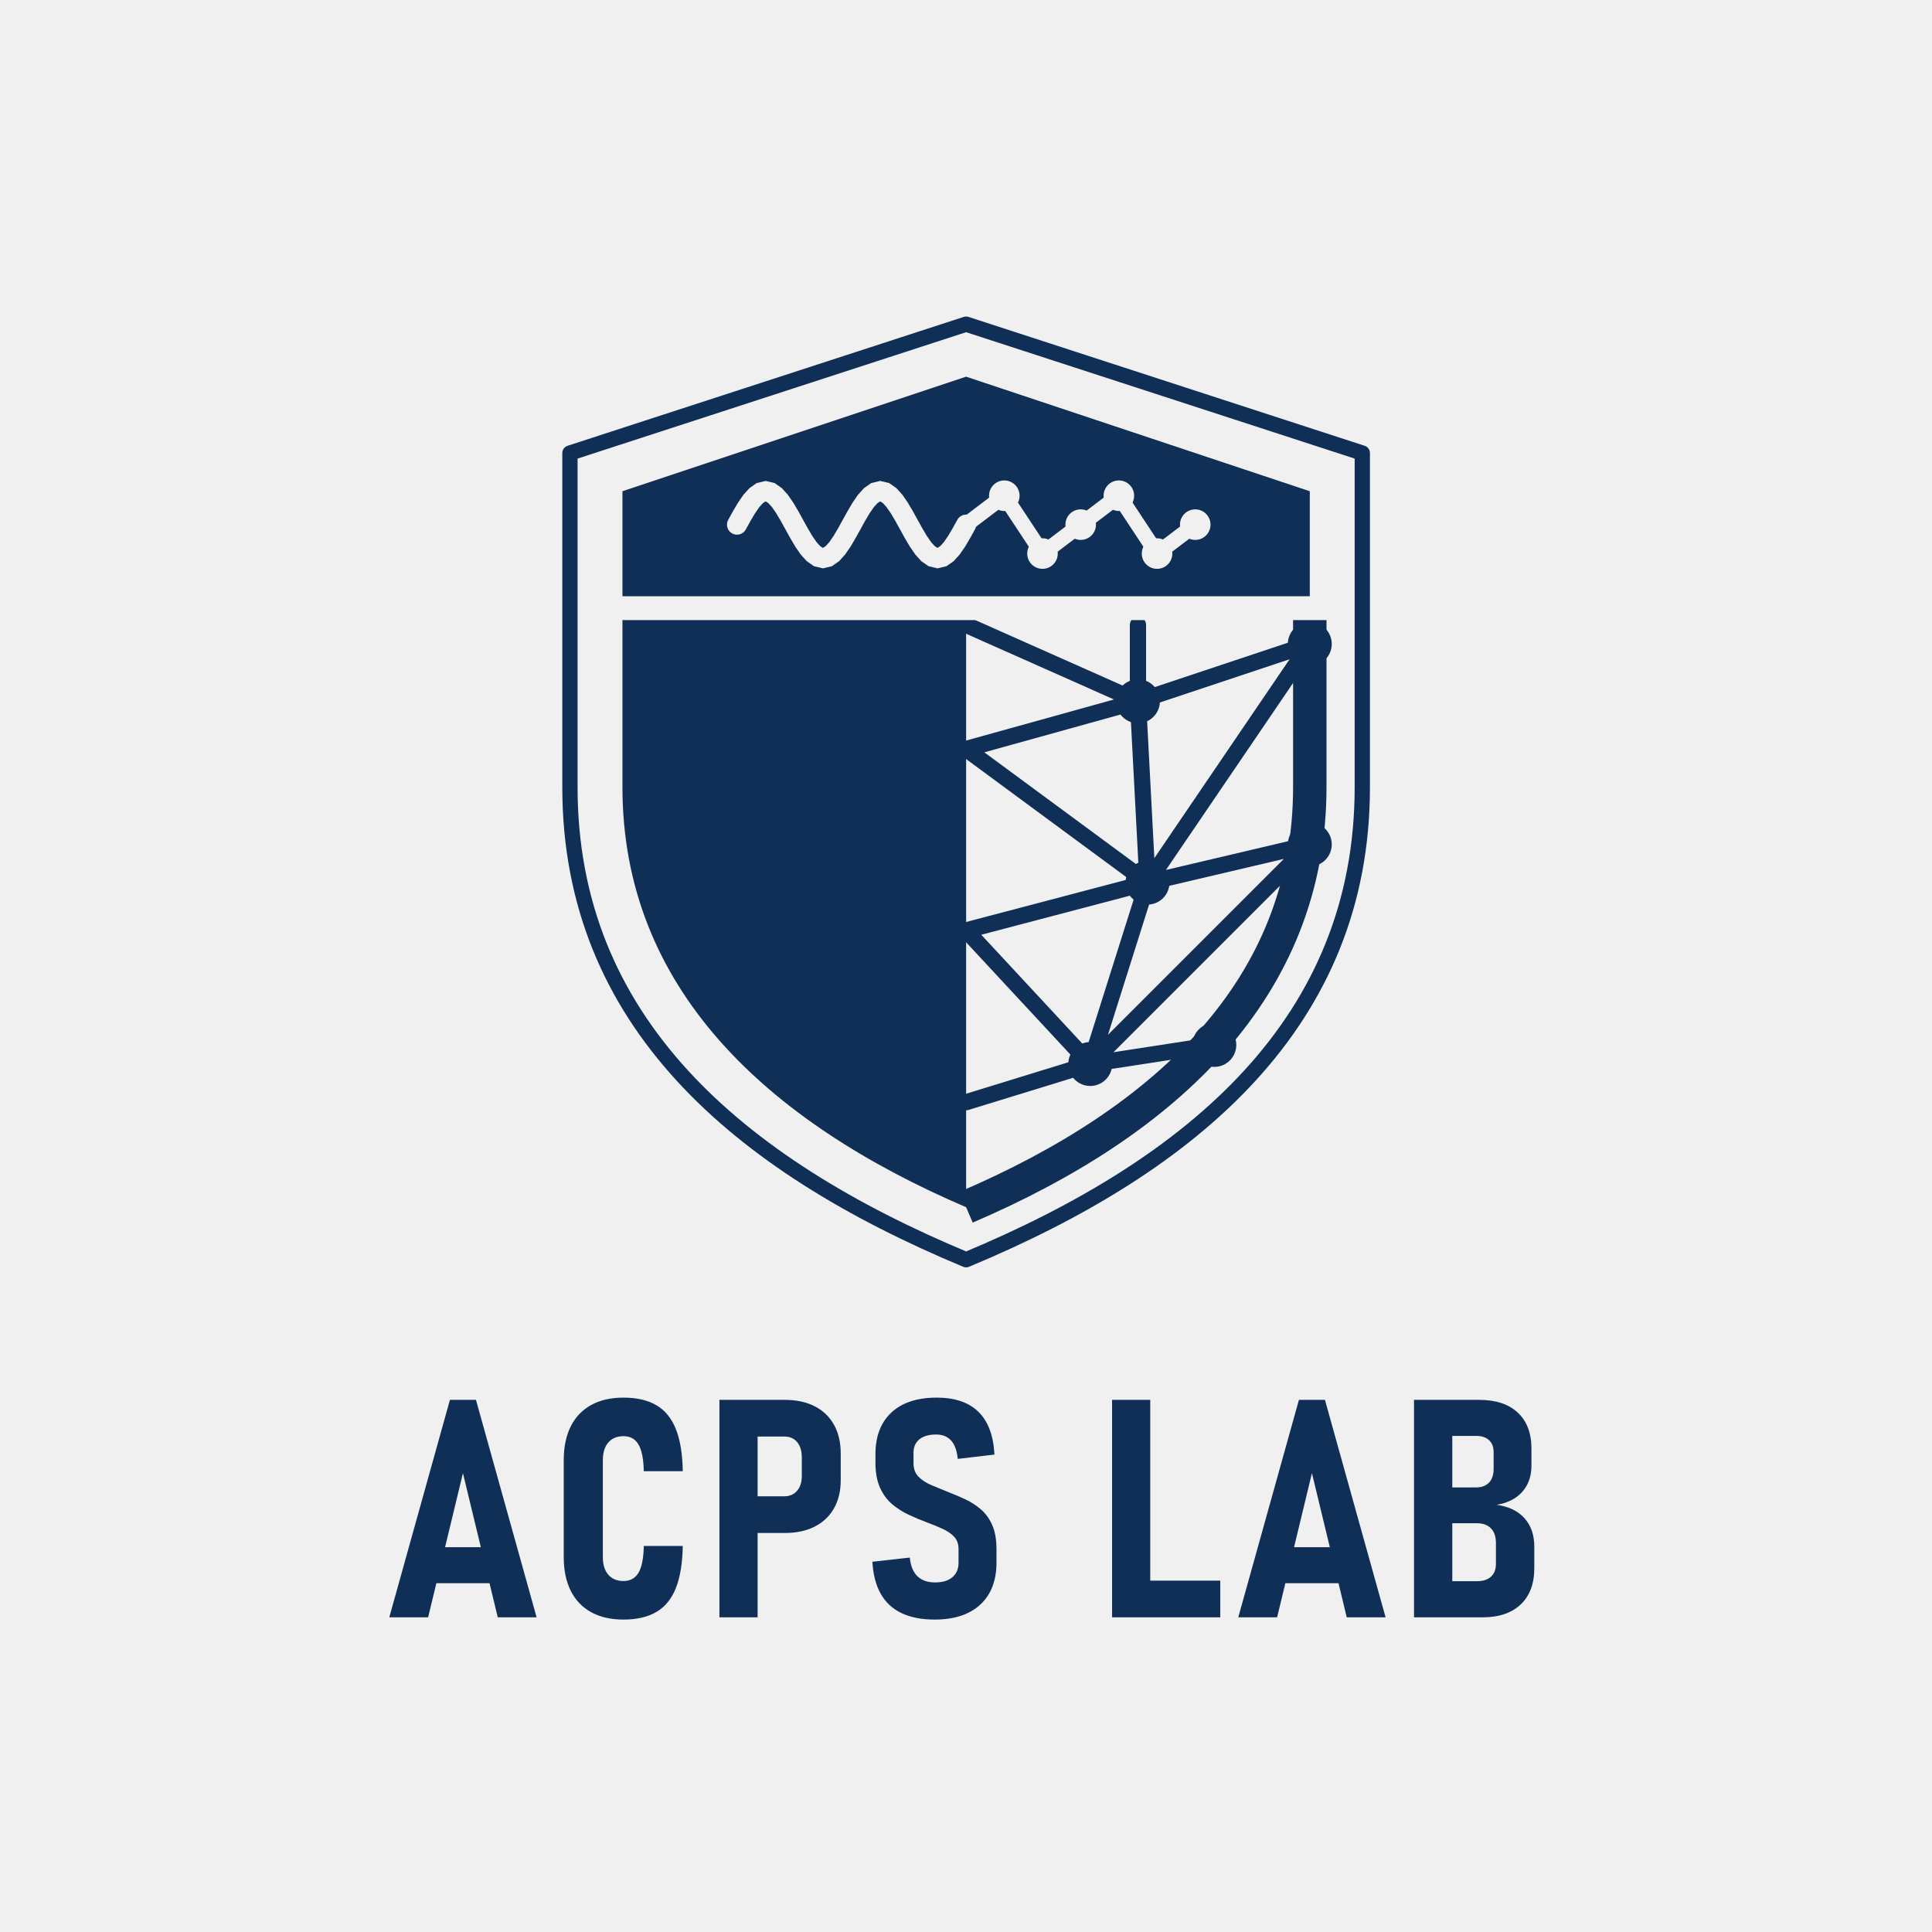
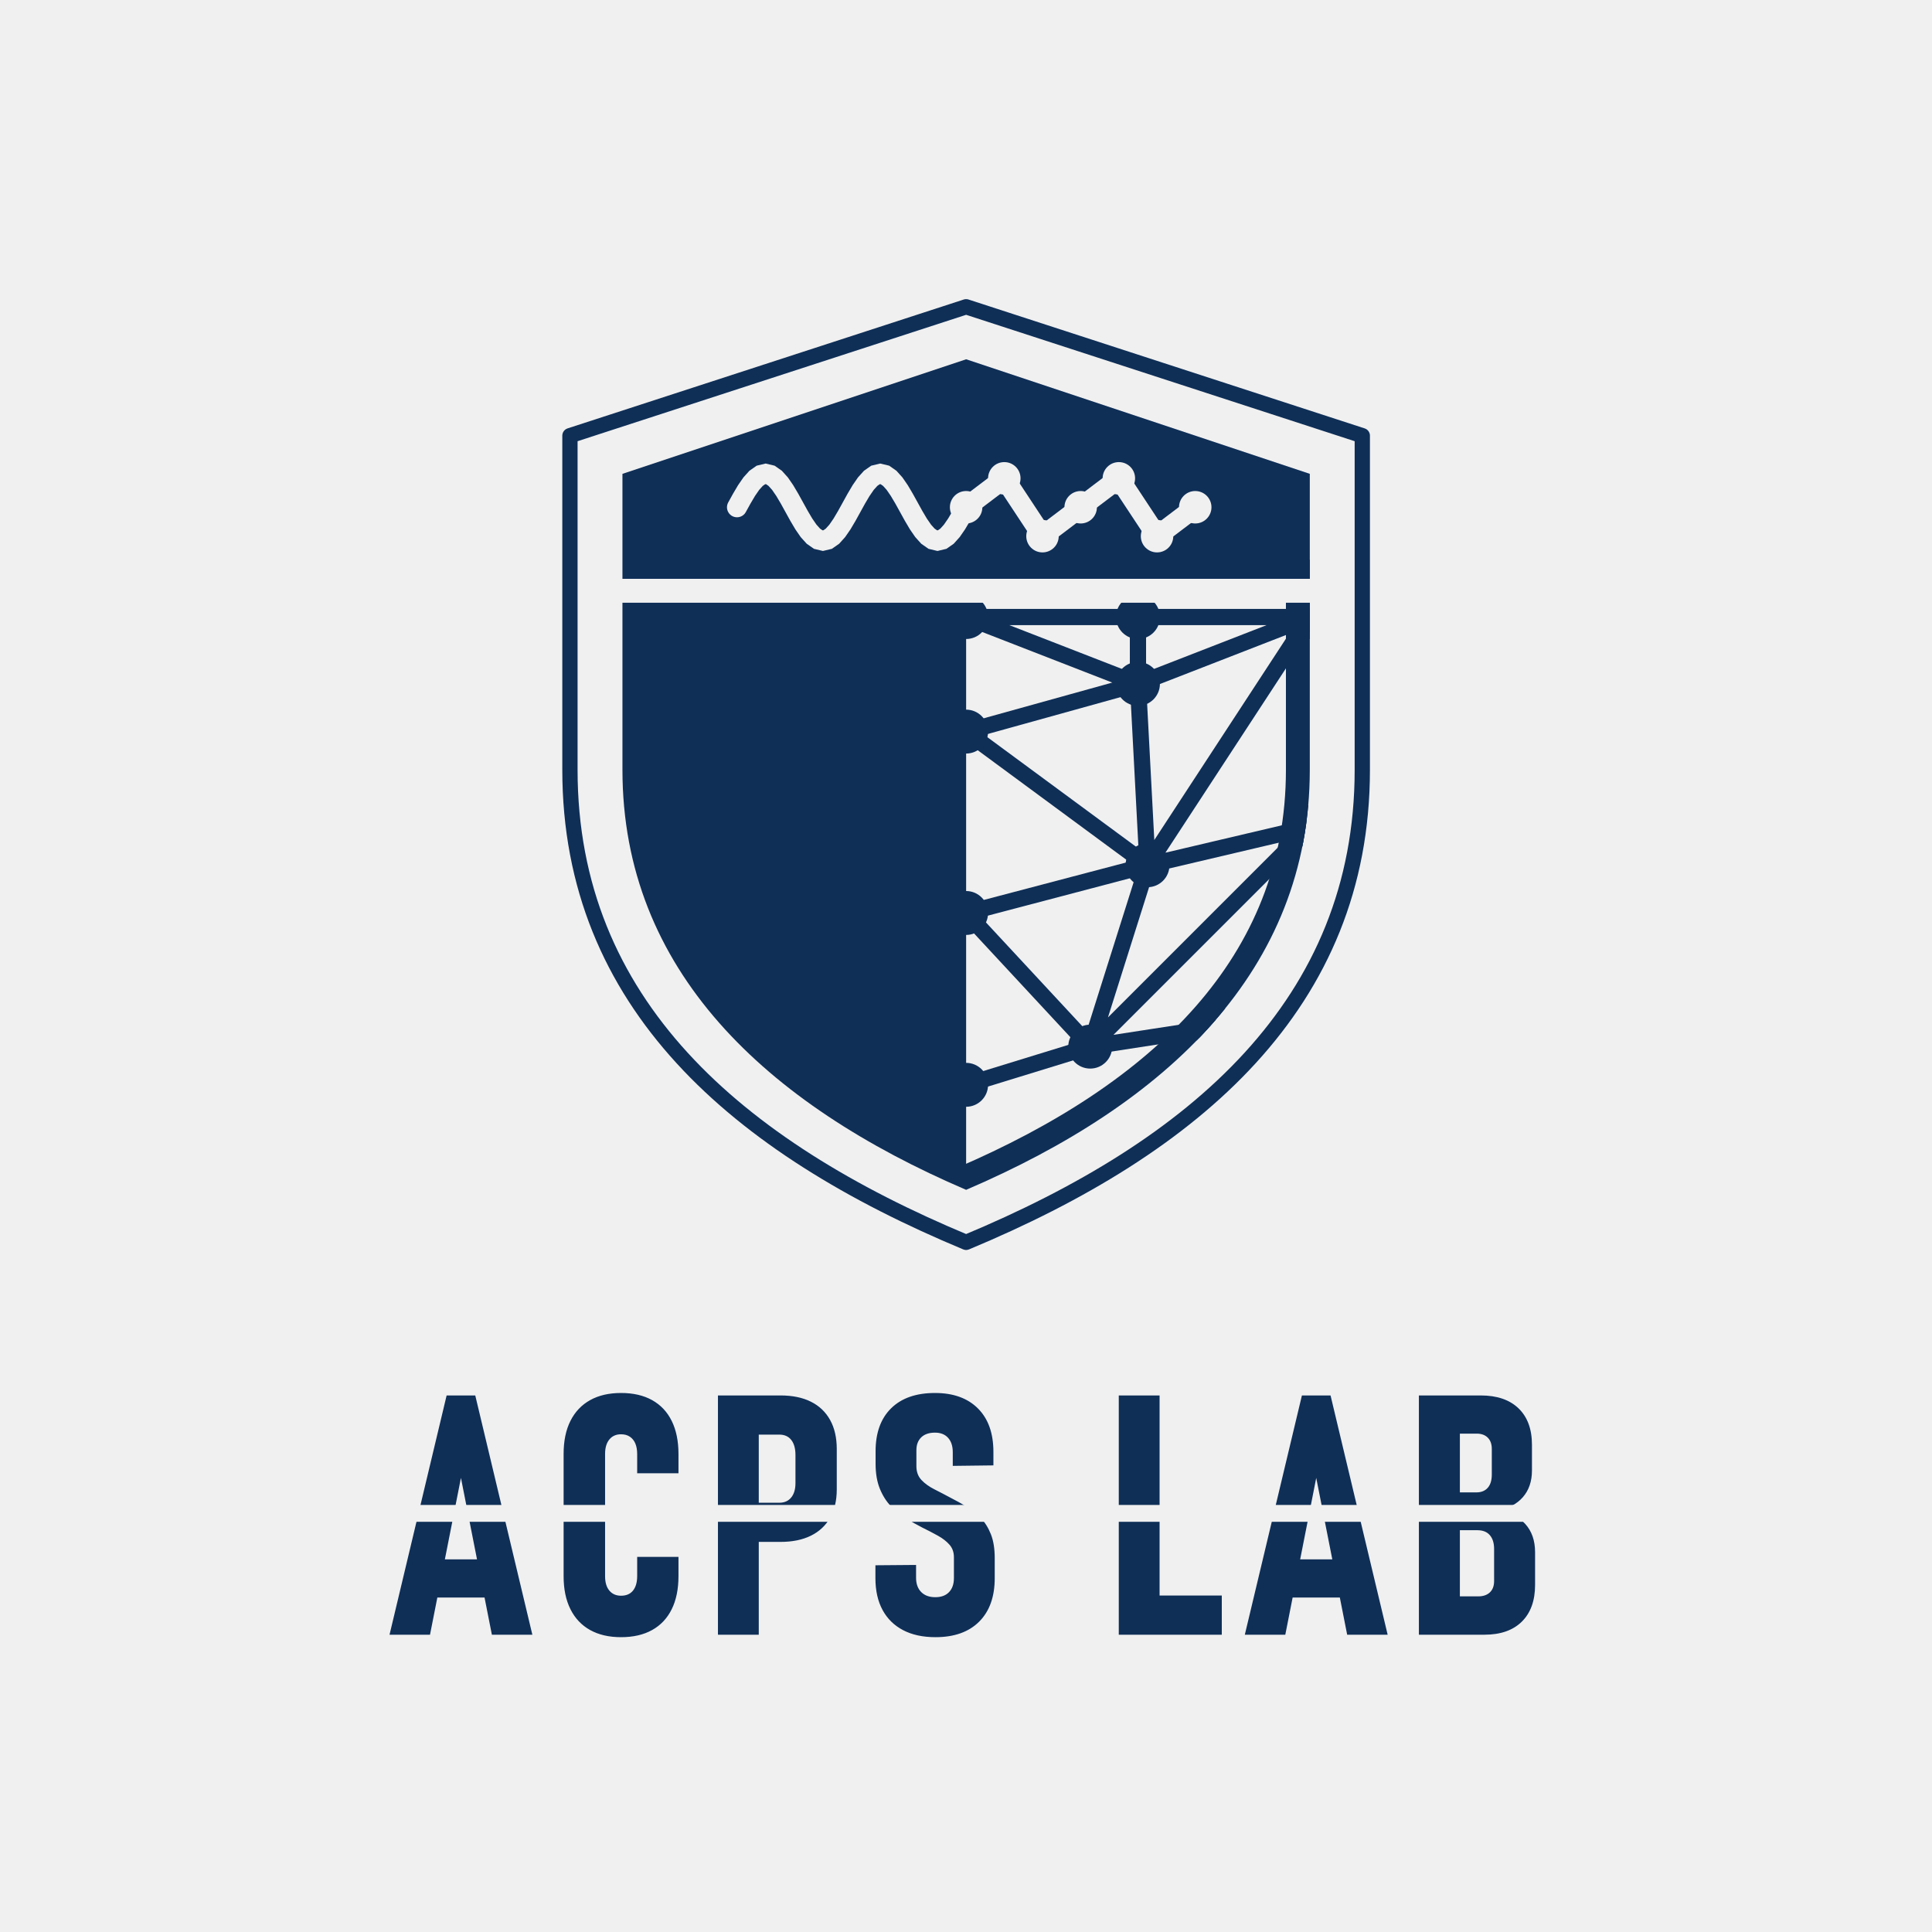
<svg xmlns="http://www.w3.org/2000/svg" viewBox="0 0 800 800" role="img" aria-labelledby="sl-t">
-   <g transform="translate(202.4 128.3) scale(1.9765)">
+   <defs>
+     <mask id="sl-st" maskUnits="userSpaceOnUse" x="-20" y="-120" width="384" height="160">
+       <rect x="-20" y="-120" width="384" height="160" fill="#fff" />
+       <rect x="-20" y="-38.5" width="384" height="5" fill="#000" />
+     </mask>
+   </defs>
+   <g transform="translate(202.4 121.1) scale(1.9765)">
    <defs>
      <clipPath id="sl-clip">
        <path d="M100 14 L172 38 V100 C172 142 142 170 100 188 C58 170 28 142 28 100 V38 Z" />
      </clipPath>
      <mask id="sl-ko" maskUnits="userSpaceOnUse" x="0" y="0" width="200" height="200">
        <rect width="200" height="200" fill="#fff" />
        <path d="M52.0 45.00 L53.0 43.19 L54.0 41.50 L55.0 40.05 L56.0 38.94 L57.0 38.24 L58.0 38.00 L59.0 38.24 L60.0 38.94 L61.0 40.05 L62.0 41.50 L63.0 43.19 L64.0 45.00 L65.0 46.81 L66.0 48.50 L67.0 49.95 L68.0 51.06 L69.0 51.76 L70.0 52.00 L71.0 51.76 L72.0 51.06 L73.0 49.95 L74.0 48.50 L75.0 46.81 L76.0 45.00 L77.0 43.19 L78.0 41.50 L79.0 40.05 L80.0 38.94 L81.0 38.24 L82.0 38.00 L83.0 38.24 L84.0 38.94 L85.0 40.05 L86.0 41.50 L87.0 43.19 L88.0 45.00 L89.0 46.81 L90.0 48.50 L91.0 49.95 L92.0 51.06 L93.0 51.76 L94.0 52.00 L95.0 51.76 L96.0 51.06 L97.0 49.95 L98.0 48.50 L99.0 46.81 L100.0 45.00" fill="none" stroke="#000" stroke-width="4.2" stroke-linecap="round" />
-         <path d="M100 45.00 L108 38.94 L116 51.06 L124 45.00 L132 38.94 L140 51.06 L148 45.00" fill="none" stroke="#000" stroke-width="3.2" />
-         <circle cx="108" cy="38.94" r="3.2" fill="#000" />
-         <circle cx="116" cy="51.06" r="3.2" fill="#000" />
-         <circle cx="124" cy="45.00" r="3.2" fill="#000" />
-         <circle cx="132" cy="38.94" r="3.2" fill="#000" />
-         <circle cx="140" cy="51.06" r="3.2" fill="#000" />
-         <circle cx="148" cy="45.00" r="3.2" fill="#000" />
+         <path d="M100 45.00 L108 38.94 L116 51.06 L124 45.00 L132 38.94 L140 51.06 L148 45.00" fill="none" stroke="#000" stroke-width="4.2" stroke-linejoin="round" stroke-linecap="round" />
+         <circle cx="100" cy="45.00" r="3.4" fill="#000" />
+         <circle cx="108" cy="38.94" r="3.4" fill="#000" />
+         <circle cx="116" cy="51.06" r="3.4" fill="#000" />
+         <circle cx="124" cy="45.00" r="3.4" fill="#000" />
+         <circle cx="132" cy="38.94" r="3.4" fill="#000" />
+         <circle cx="140" cy="51.06" r="3.4" fill="#000" />
+         <circle cx="148" cy="45.00" r="3.4" fill="#000" />
        <rect x="0" y="60" width="200" height="5" fill="#000" />
      </mask>
    </defs>
    <path d="M100 3 L183 30 V100 C183 149 148 179 100 199 C52 179 17 149 17 100 V30 Z" fill="none" stroke="#0f2f57" stroke-width="3.2" stroke-linejoin="round" />
    <g mask="url(#sl-ko)">
      <g clip-path="url(#sl-clip)">
        <rect x="0" y="0" width="200" height="62" fill="#0f2f57" />
        <rect x="0" y="62" width="100" height="140" fill="#0f2f57" />
      </g>
-       <path d="M172 62 V100 C172 142 142 170 100 188" fill="none" stroke="#0f2f57" stroke-width="7" stroke-linejoin="round" />
-       <path d="M136 82 L172 70 M136 82 L100 92 M136 82 L138 120 M100 92 L138 120 M172 70 L138 120 M138 120 L172 112 M138 120 L100 130 M138 120 L126 158 M100 130 L126 158 M172 112 L126 158 M126 158 L100 166 M126 158 L152 154 M100 66 L136 82 M136 66 L136 82" fill="none" stroke="#0f2f57" stroke-width="3.4" stroke-linecap="round" />
-       <g fill="#0f2f57">
-         <circle cx="172" cy="70" r="4.6" />
-         <circle cx="172" cy="112" r="4.6" />
-         <circle cx="152" cy="154" r="4.6" />
-         <circle cx="136" cy="82" r="4.6" />
-         <circle cx="138" cy="120" r="4.6" />
-         <circle cx="126" cy="158" r="4.6" />
+       <g clip-path="url(#sl-clip)">
+         <path d="M172 56 V100 C172 142 142 170 100 188" fill="none" stroke="#0f2f57" stroke-width="10" stroke-linejoin="round" />
+       </g>
+       <g clip-path="url(#sl-clip)">
+         <path d="M136 82 L172 68 M136 82 L100 92 M136 82 L138 120 M100 92 L138 120 M172 68 L138 120 M138 120 L172 112 M138 120 L100 130 M138 120 L126 158 M100 130 L126 158 M172 112 L126 158 M126 158 L100 166 M126 158 L152 154 M100 68 L136 82 M136 68 L136 82 M100 68 L172 68" fill="none" stroke="#0f2f57" stroke-width="3.4" stroke-linecap="round" />
+         <g fill="#0f2f57">
+           <circle cx="172" cy="68" r="4.6" />
+           <circle cx="172" cy="112" r="4.6" />
+           <circle cx="152" cy="154" r="4.6" />
+           <circle cx="136" cy="82" r="4.6" />
+           <circle cx="138" cy="120" r="4.6" />
+           <circle cx="126" cy="158" r="4.6" />
+           <circle cx="100" cy="92" r="4.6" />
+           <circle cx="100" cy="130" r="4.6" />
+           <circle cx="100" cy="166" r="4.6" />
+           <circle cx="100" cy="68" r="4.6" />
+           <circle cx="136" cy="68" r="4.6" />
+         </g>
      </g>
    </g>
  </g>
-   <path transform="translate(160.0 669.7) scale(1.2683)" d="M0.941 0.0 20.742 -70.996H29.239L49.04 0.0H36.358L24.991 -47.08L13.623 0.0ZM12.889 -11.131V-22.897H37.27V-11.131Z M77.385 0.732Q71.252 0.732 66.877 -1.665Q62.502 -4.063 60.2 -8.633Q57.897 -13.203 57.897 -19.668V-51.279Q57.897 -57.793 60.2 -62.361Q62.502 -66.929 66.877 -69.329Q71.252 -71.729 77.385 -71.729Q83.991 -71.729 88.23 -69.199Q92.468 -66.67 94.548 -61.355Q96.628 -56.04 96.76 -47.7H84.035Q83.957 -51.704 83.222 -54.214Q82.488 -56.724 81.047 -57.932Q79.607 -59.141 77.385 -59.141Q74.231 -59.141 72.448 -57.082Q70.666 -55.024 70.666 -51.279V-19.668Q70.666 -15.967 72.448 -13.911Q74.231 -11.855 77.385 -11.855Q80.725 -11.855 82.324 -14.585Q83.923 -17.314 84.035 -23.296H96.76Q96.623 -14.961 94.543 -9.644Q92.463 -4.326 88.227 -1.797Q83.991 0.732 77.385 0.732Z M114.516 -27.539V-39.516H129.909Q132.538 -39.516 134.081 -41.309Q135.624 -43.102 135.624 -46.16V-52.172Q135.624 -55.381 134.108 -57.2Q132.592 -59.019 129.909 -59.019H114.516V-70.996H130.059Q135.77 -70.996 139.847 -68.901Q143.924 -66.807 146.127 -62.873Q148.331 -58.939 148.331 -53.437V-44.824Q148.331 -39.442 146.119 -35.561Q143.907 -31.68 139.818 -29.609Q135.729 -27.539 130.059 -27.539ZM108.729 0.0V-70.996H121.193V0.0Z M178.987 0.732Q172.591 0.732 168.178 -1.379Q163.766 -3.49 161.394 -7.677Q159.023 -11.865 158.668 -18.138L170.882 -19.509Q171.279 -15.466 173.351 -13.429Q175.423 -11.393 179.169 -11.393Q182.802 -11.393 184.798 -13.107Q186.793 -14.821 186.793 -17.819V-22.311Q186.793 -24.798 185.343 -26.322Q183.893 -27.845 181.536 -28.921Q179.179 -29.997 176.403 -31.022Q173.492 -32.106 170.532 -33.485Q167.571 -34.863 165.112 -36.947Q162.652 -39.03 161.158 -42.318Q159.664 -45.605 159.664 -50.531V-53.216Q159.664 -62.034 164.887 -66.881Q170.11 -71.729 179.671 -71.729Q188.574 -71.729 193.305 -67.082Q198.037 -62.435 198.518 -53.132L186.526 -51.732Q186.168 -55.713 184.384 -57.7Q182.6 -59.687 179.488 -59.687Q175.96 -59.687 174.026 -58.127Q172.093 -56.566 172.093 -53.756V-50.342Q172.093 -47.591 173.699 -45.934Q175.305 -44.277 177.919 -43.171Q180.533 -42.064 183.515 -40.866Q186.298 -39.798 189.064 -38.499Q191.829 -37.201 194.132 -35.203Q196.435 -33.206 197.809 -30.086Q199.183 -26.966 199.183 -22.217V-17.9Q199.183 -9.05 193.898 -4.159Q188.613 0.732 178.987 0.732Z  M236.918 0.0V-70.996H249.383V0.0ZM242.172 0.0V-11.977H272.243V0.0Z M278.121 0.0 297.922 -70.996H306.418L326.219 0.0H313.538L302.17 -47.08L290.803 0.0ZM290.068 -11.131V-22.897H314.45V-11.131Z M342.129 0.0V-11.801H356.137Q359.04 -11.801 360.64 -13.284Q362.241 -14.768 362.241 -17.436V-24.332Q362.241 -27.365 360.623 -29.042Q359.004 -30.719 355.997 -30.719H342.129V-42.414H355.786Q358.495 -42.414 359.992 -43.986Q361.489 -45.559 361.489 -48.453V-53.937Q361.489 -56.455 359.992 -57.843Q358.495 -59.23 355.821 -59.23H342.129V-70.996H356.823Q364.924 -70.996 369.382 -66.828Q373.84 -62.66 373.84 -55.062V-49.578Q373.84 -44.361 370.871 -41.001Q367.901 -37.641 362.491 -36.729Q368.34 -35.928 371.554 -32.37Q374.768 -28.812 374.768 -23.068V-16.067Q374.768 -8.42 370.338 -4.21Q365.909 0.0 357.829 0.0ZM335.496 0.0V-70.996H347.996V0.0Z" fill="#0f2f57" />
+   <path transform="translate(160.0 676.9) scale(1.3955)" d="M0.928 0.0 17.871 -70.996H26.367L43.311 0.0H31.299L22.119 -46.533L12.939 0.0ZM12.451 -11.035V-22.363H31.787V-11.035Z M69.625 0.732Q64.254 0.732 60.445 -1.392Q56.637 -3.516 54.61 -7.568Q52.584 -11.621 52.584 -17.334V-53.662Q52.584 -59.424 54.61 -63.452Q56.637 -67.48 60.445 -69.604Q64.254 -71.729 69.625 -71.729Q75.045 -71.729 78.854 -69.604Q82.662 -67.48 84.664 -63.428Q86.666 -59.375 86.666 -53.613V-47.9H74.41V-53.613Q74.41 -55.42 73.873 -56.714Q73.336 -58.008 72.262 -58.74Q71.188 -59.473 69.625 -59.473Q67.428 -59.473 66.158 -57.935Q64.889 -56.396 64.889 -53.662V-17.334Q64.889 -14.6 66.158 -13.086Q67.428 -11.572 69.625 -11.572Q71.969 -11.572 73.189 -13.11Q74.41 -14.648 74.41 -17.383V-23.096H86.666V-17.383Q86.666 -11.621 84.664 -7.568Q82.662 -3.516 78.854 -1.392Q75.045 0.732 69.625 0.732Z M104.045 -27.539V-39.16H116.594Q118.84 -39.16 120.109 -40.707Q121.379 -42.254 121.379 -44.971V-53.32Q121.379 -56.201 120.137 -57.788Q118.894 -59.375 116.594 -59.375H104.045V-70.996H116.936Q122.25 -70.996 125.965 -69.141Q129.68 -67.285 131.657 -63.721Q133.635 -60.156 133.635 -55.078V-43.115Q133.635 -38.184 131.648 -34.692Q129.662 -31.201 125.936 -29.37Q122.209 -27.539 116.936 -27.539ZM98.381 0.0V-70.996H110.49V0.0Z M162.928 0.732Q157.312 0.732 153.333 -1.343Q149.354 -3.418 147.229 -7.324Q145.105 -11.23 145.105 -16.797V-20.605L157.166 -20.703V-16.895Q157.166 -14.209 158.68 -12.671Q160.193 -11.133 162.879 -11.133Q165.516 -11.133 166.956 -12.646Q168.396 -14.16 168.396 -16.797V-22.998Q168.396 -25.195 167.103 -26.685Q165.809 -28.174 163.66 -29.37Q161.512 -30.566 159.021 -31.787Q156.629 -33.008 154.163 -34.521Q151.697 -36.035 149.671 -38.159Q147.645 -40.283 146.399 -43.359Q145.154 -46.436 145.154 -50.781V-54.443Q145.154 -62.646 149.769 -67.188Q154.383 -71.729 162.781 -71.729Q170.936 -71.729 175.525 -67.139Q180.115 -62.549 180.115 -54.248V-50.244L168.055 -50.098V-54.15Q168.055 -56.885 166.663 -58.423Q165.271 -59.961 162.781 -59.961Q160.145 -59.961 158.704 -58.569Q157.264 -57.178 157.264 -54.736V-50.0Q157.264 -47.51 158.753 -45.923Q160.242 -44.336 162.61 -43.14Q164.979 -41.943 167.615 -40.527Q169.91 -39.355 172.181 -37.988Q174.451 -36.621 176.331 -34.668Q178.211 -32.715 179.358 -29.834Q180.506 -26.953 180.506 -22.705V-16.797Q180.506 -8.496 175.892 -3.882Q171.277 0.732 162.928 0.732Z  M217.314 0.0V-70.996H229.424V0.0ZM222.295 0.0V-11.621H247.881V0.0Z M254.713 0.0 271.656 -70.996H280.152L297.096 0.0H285.084L275.904 -46.533L266.725 0.0ZM266.236 -11.035V-22.363H285.572V-11.035Z M313.303 0.0V-11.377H323.947Q326.193 -11.377 327.438 -12.573Q328.684 -13.77 328.684 -15.918V-25.439Q328.684 -28.076 327.414 -29.541Q326.145 -31.006 323.752 -31.006H313.303V-42.236H323.459Q325.607 -42.236 326.804 -43.604Q328.0 -44.971 328.0 -47.51V-55.127Q328.0 -57.275 326.804 -58.472Q325.607 -59.668 323.508 -59.668H313.303V-70.996H324.729Q331.955 -70.996 335.935 -67.163Q339.914 -63.33 339.914 -56.348V-48.73Q339.914 -43.896 337.204 -40.796Q334.494 -37.695 329.562 -36.865Q334.934 -36.133 337.888 -32.91Q340.842 -29.688 340.842 -24.463V-14.795Q340.842 -7.764 336.911 -3.882Q332.98 0.0 325.803 0.0ZM306.369 0.0V-70.996H318.527V0.0Z" fill="#0f2f57" mask="url(#sl-st)" />
</svg>
